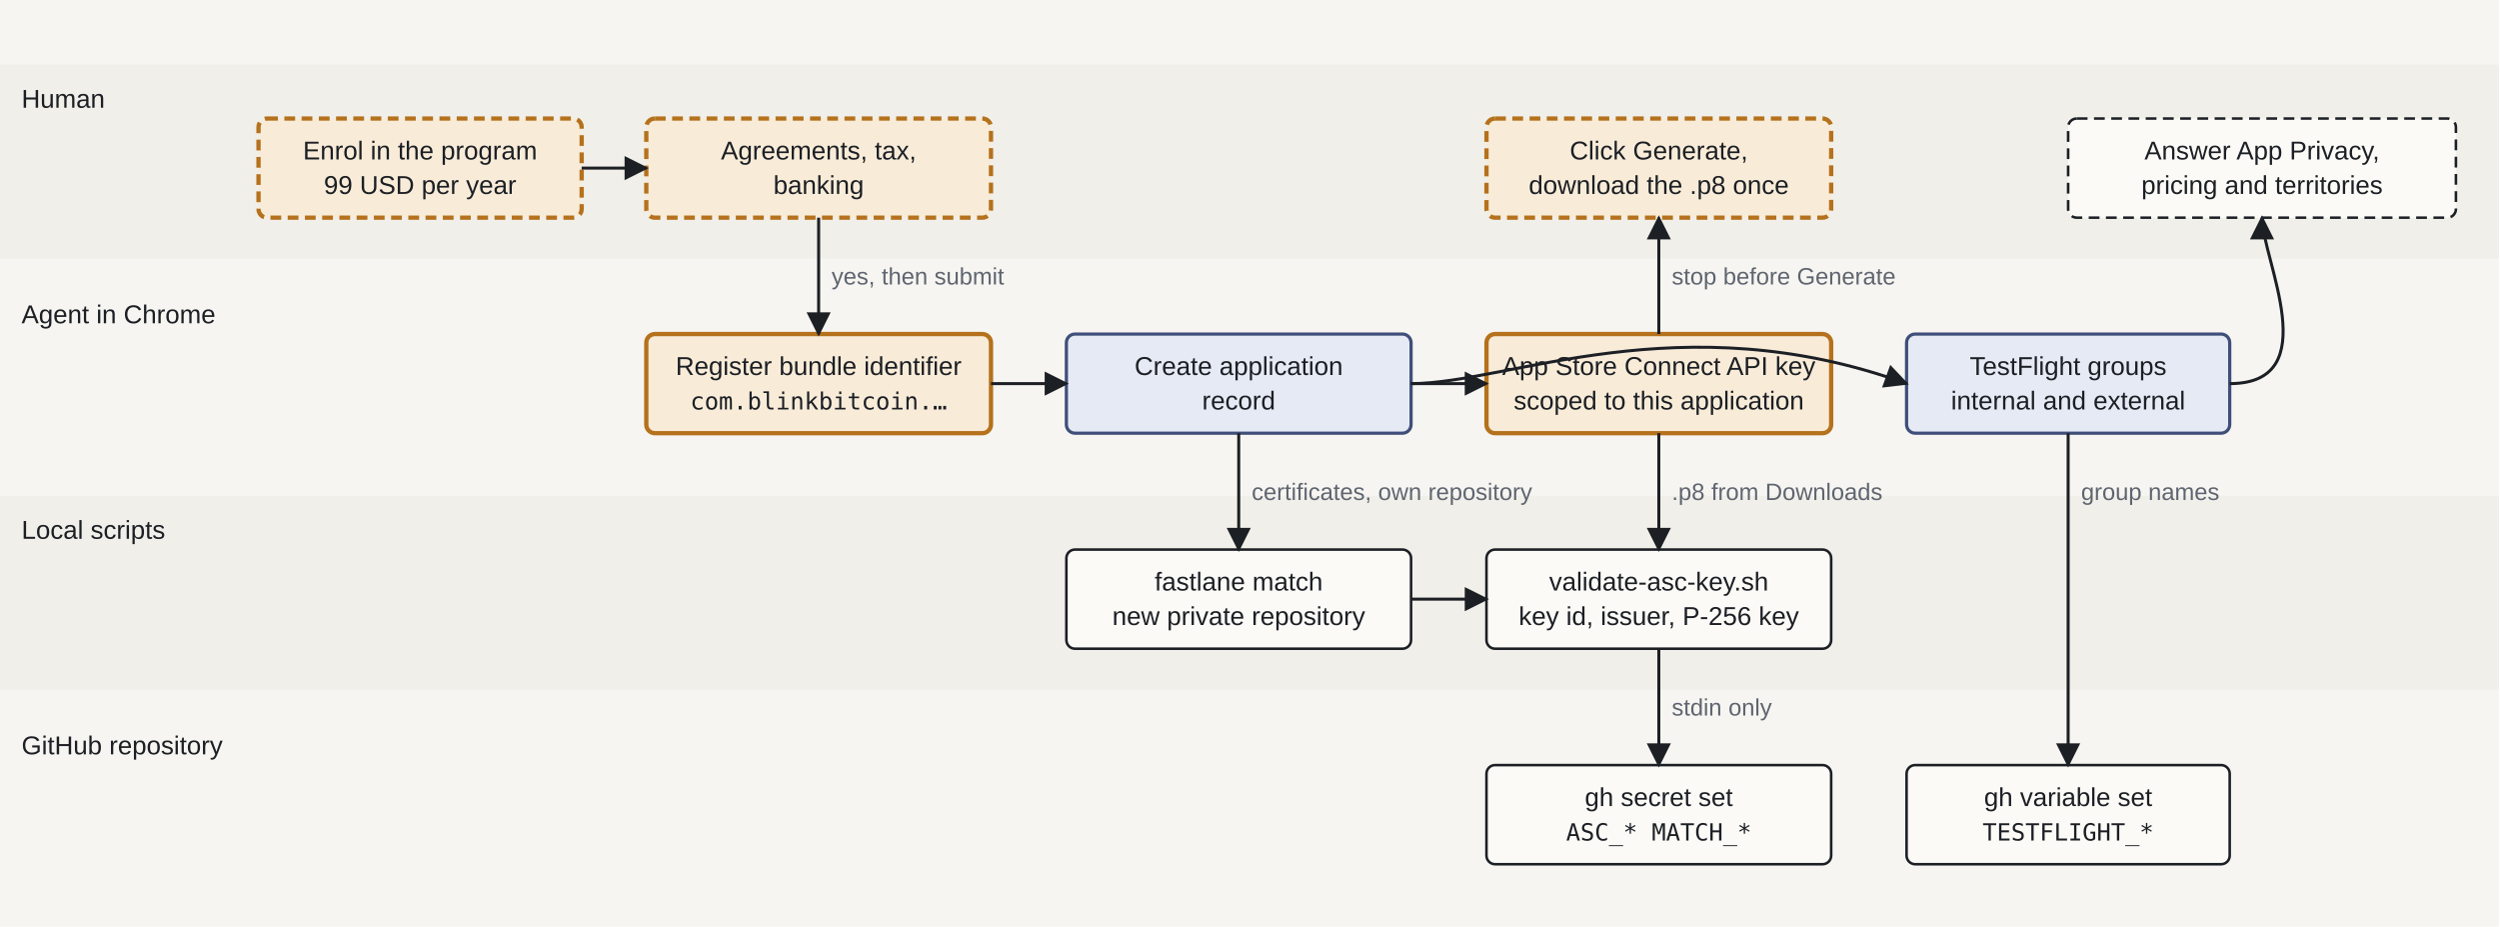
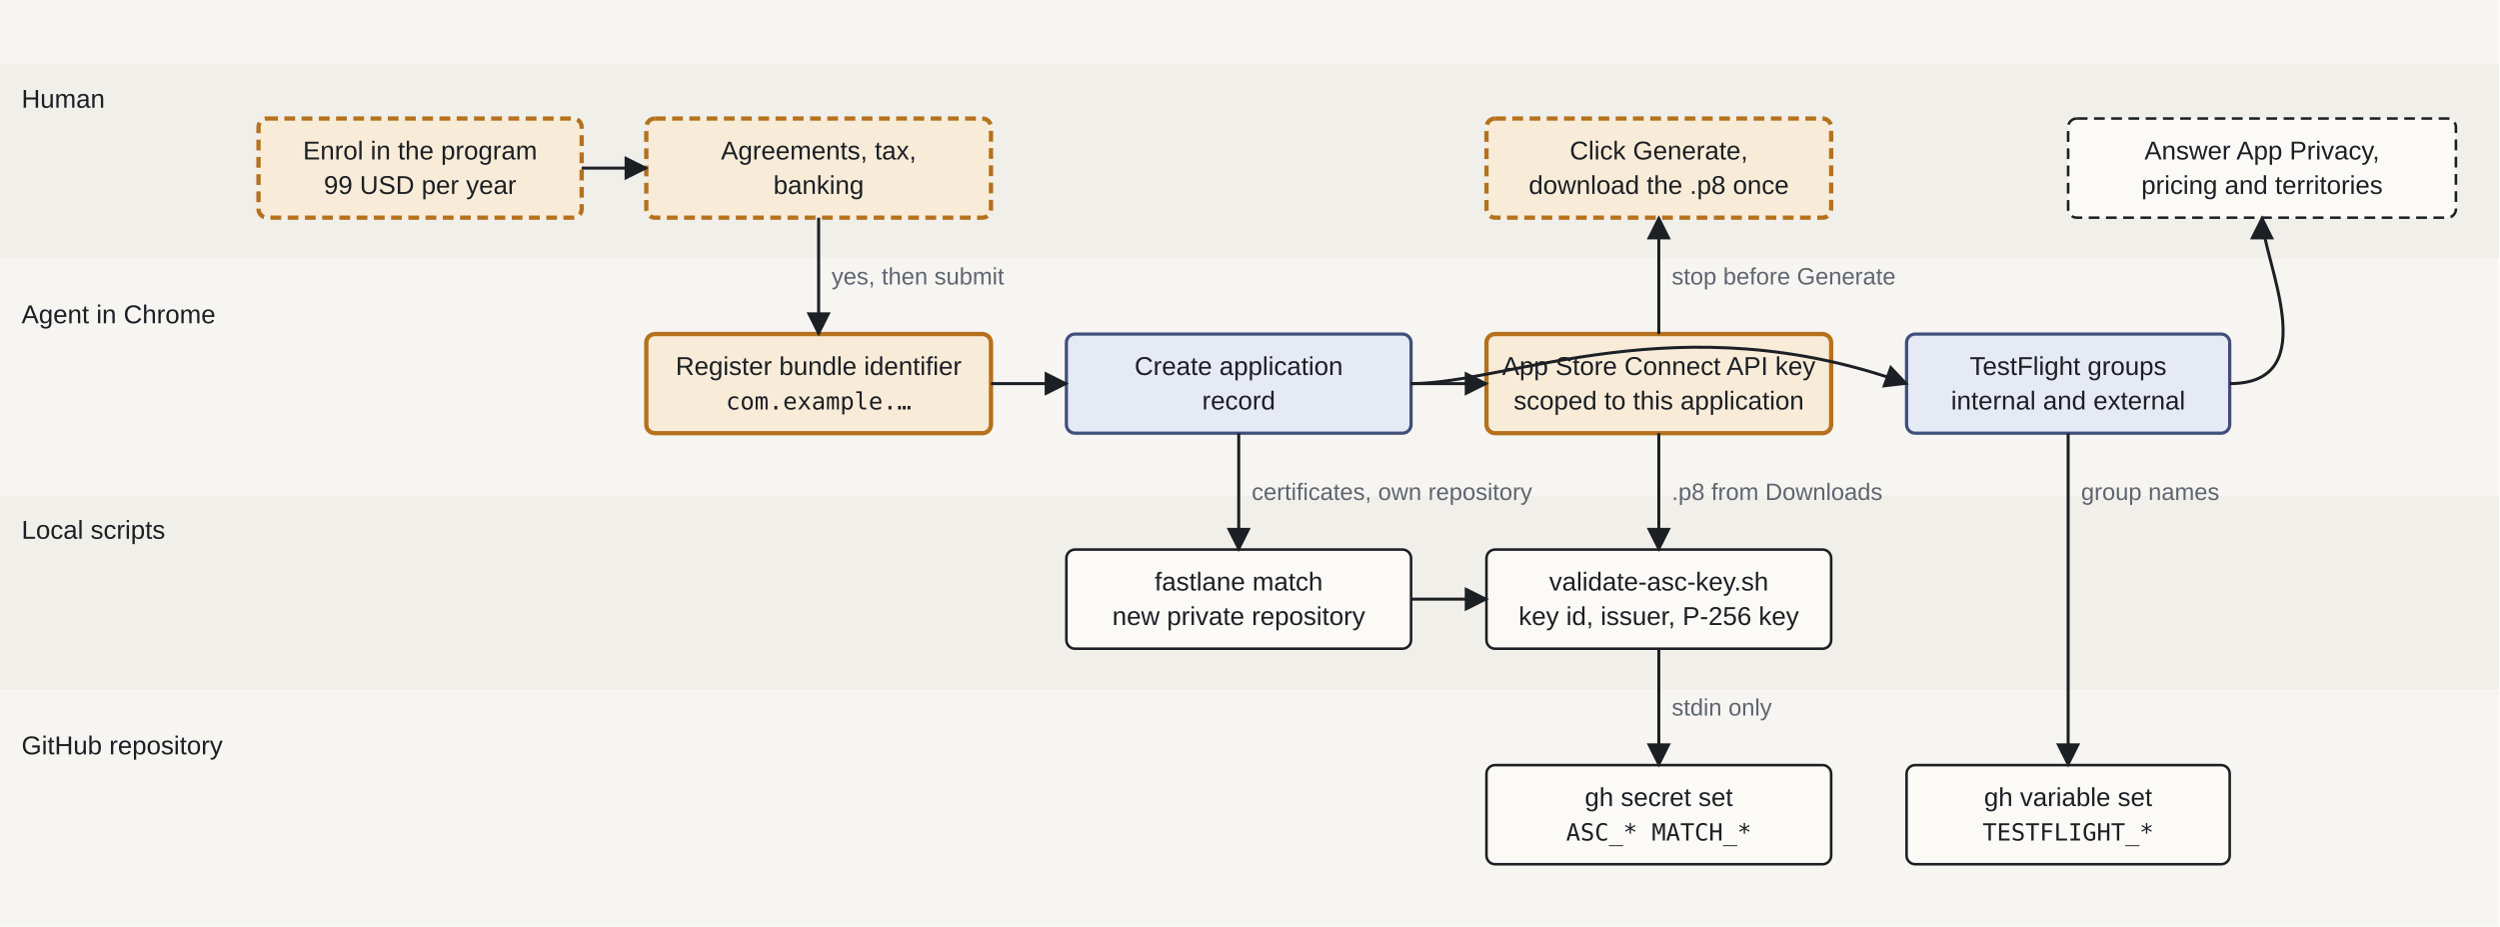
<svg xmlns="http://www.w3.org/2000/svg" width="1160" height="430" color="#1c1f24" font-family="IBM Plex Sans, Helvetica Neue, Arial, sans-serif" viewBox="0 0 1160 430" role="img" aria-label="Apple setup flow across four lanes: the human enrols, accepts agreements and downloads the API key; the agent registers the bundle identifier, creates the application record, the key, the TestFlight groups and the App Privacy answers; local scripts validate the key and set up match; GitHub receives the secrets and variables. Bundle identifier and API key are gated.">
  <rect width="100%" height="100%" fill="#f6f5f1" />
  <defs>
    <marker id="ah" viewBox="0 0 10 10" refX="9" refY="5" markerWidth="8" markerHeight="8" orient="auto-start-reverse">
      <path d="M 0 0 L 10 5 L 0 10 z" fill="currentColor" />
    </marker>
  </defs>
  <g font-size="12" fill="currentColor">
    <rect x="0" y="30" width="1160" height="90" style="fill:#edebe5" opacity="0.6" />
    <rect x="0" y="230" width="1160" height="90" style="fill:#edebe5" opacity="0.6" />
    <text x="10" y="50" font-weight="500">Human</text>
    <text x="10" y="150" font-weight="500">Agent in Chrome</text>
    <text x="10" y="250" font-weight="500">Local scripts</text>
    <text x="10" y="350" font-weight="500">GitHub repository</text>
  </g>
  <g font-size="12" fill="currentColor" text-anchor="middle">
    <rect x="120" y="55" width="150" height="46" rx="4" style="fill:#f8ecd9;stroke:#b5711c" stroke-width="2" stroke-dasharray="5 3" />
    <text x="195" y="74">Enrol in the program</text>
    <text x="195" y="90">99 USD per year</text>
    <rect x="300" y="55" width="160" height="46" rx="4" style="fill:#f8ecd9;stroke:#b5711c" stroke-width="2" stroke-dasharray="5 3" />
    <text x="380" y="74">Agreements, tax,</text>
    <text x="380" y="90">banking</text>
    <rect x="690" y="55" width="160" height="46" rx="4" style="fill:#f8ecd9;stroke:#b5711c" stroke-width="2" stroke-dasharray="5 3" />
    <text x="770" y="74">Click Generate,</text>
    <text x="770" y="90">download the .p8 once</text>
    <rect x="960" y="55" width="180" height="46" rx="4" style="fill:#fbfaf7;stroke:currentColor" stroke-width="1.2" stroke-dasharray="5 3" />
    <text x="1050" y="74">Answer App Privacy,</text>
    <text x="1050" y="90">pricing and territories</text>
  </g>
  <g font-size="12" fill="currentColor" text-anchor="middle">
    <rect x="300" y="155" width="160" height="46" rx="4" style="fill:#f8ecd9;stroke:#b5711c" stroke-width="2" />
    <text x="380" y="174">Register bundle identifier</text>
-     <text x="380" y="190" class="mono" font-family="IBM Plex Mono, Menlo, monospace" font-size="11">com.blinkbitcoin.…</text>
+     <text x="380" y="190" class="mono" font-family="IBM Plex Mono, Menlo, monospace" font-size="11">com.example.…</text>
    <rect x="495" y="155" width="160" height="46" rx="4" style="fill:#e6eaf4;stroke:#3f4f7a" stroke-width="1.5" />
    <text x="575" y="174">Create application</text>
    <text x="575" y="190">record</text>
    <rect x="690" y="155" width="160" height="46" rx="4" style="fill:#f8ecd9;stroke:#b5711c" stroke-width="2" />
    <text x="770" y="174">App Store Connect API key</text>
    <text x="770" y="190">scoped to this application</text>
    <rect x="885" y="155" width="150" height="46" rx="4" style="fill:#e6eaf4;stroke:#3f4f7a" stroke-width="1.5" />
    <text x="960" y="174">TestFlight groups</text>
    <text x="960" y="190">internal and external</text>
  </g>
  <g font-size="12" fill="currentColor" text-anchor="middle">
    <rect x="690" y="255" width="160" height="46" rx="4" style="fill:#fbfaf7;stroke:currentColor" stroke-width="1.2" />
    <text x="770" y="274">validate-asc-key.sh</text>
    <text x="770" y="290">key id, issuer, P-256 key</text>
    <rect x="495" y="255" width="160" height="46" rx="4" style="fill:#fbfaf7;stroke:currentColor" stroke-width="1.2" />
    <text x="575" y="274">fastlane match</text>
    <text x="575" y="290">new private repository</text>
  </g>
  <g font-size="12" fill="currentColor" text-anchor="middle">
    <rect x="690" y="355" width="160" height="46" rx="4" style="fill:#fbfaf7;stroke:currentColor" stroke-width="1.2" />
    <text x="770" y="374">gh secret set</text>
    <text x="770" y="390" font-family="IBM Plex Mono, Menlo, monospace" font-size="11">ASC_* MATCH_*</text>
    <rect x="885" y="355" width="150" height="46" rx="4" style="fill:#fbfaf7;stroke:currentColor" stroke-width="1.2" />
    <text x="960" y="374">gh variable set</text>
    <text x="960" y="390" font-family="IBM Plex Mono, Menlo, monospace" font-size="11">TESTFLIGHT_*</text>
  </g>
  <g fill="none" stroke="currentColor" stroke-width="1.4" marker-end="url(#ah)">
    <path d="M270 78 H300" />
    <path d="M380 101 V155" />
    <path d="M460 178 H495" />
    <path d="M655 178 H690" />
    <path d="M770 155 V101" />
    <path d="M770 201 V255" />
    <path d="M770 301 V355" />
    <path d="M575 201 V255" />
    <path d="M655 278 H690" />
    <path d="M655 178 C 700 178, 780 140, 885 178" />
    <path d="M960 201 V355" />
    <path d="M1035 178 C 1080 178, 1050 120, 1050 101" />
  </g>
  <g font-size="11" style="fill:#5f6570">
    <text x="386" y="132">yes, then submit</text>
    <text x="776" y="132">stop before Generate</text>
    <text x="776" y="232">.p8 from Downloads</text>
    <text x="776" y="332">stdin only</text>
    <text x="581" y="232">certificates, own repository</text>
    <text x="966" y="232">group names</text>
  </g>
</svg>
